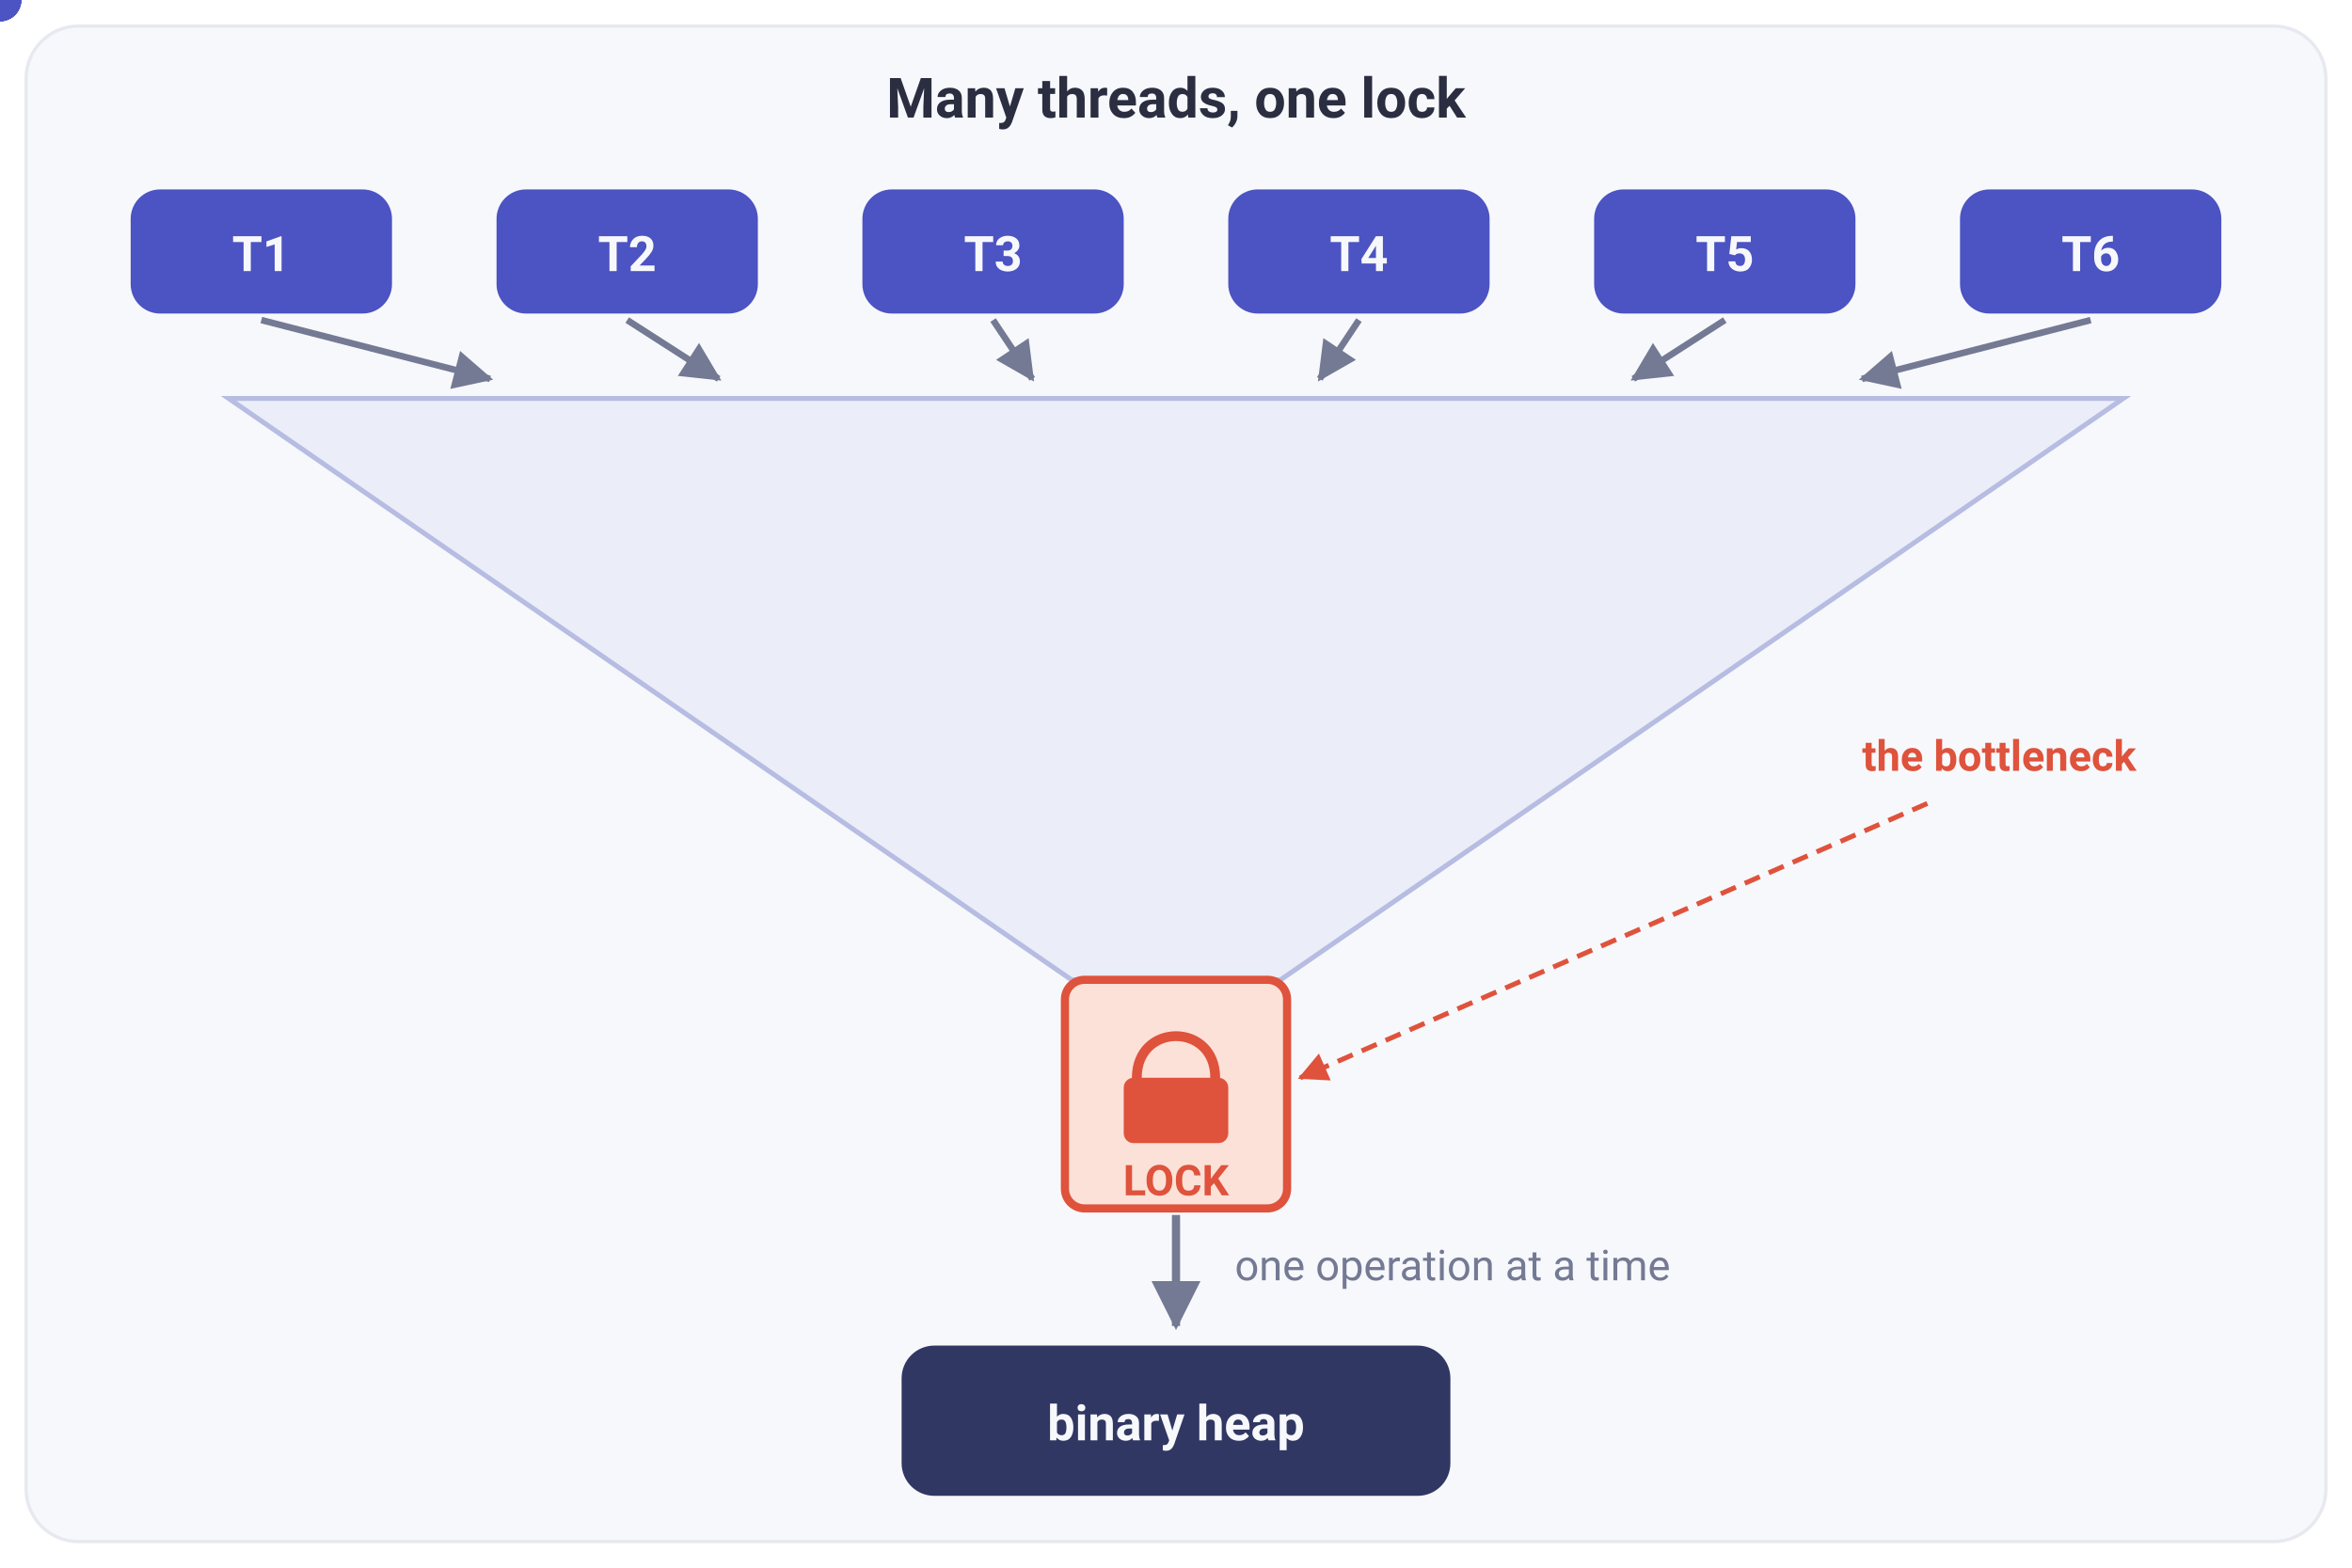
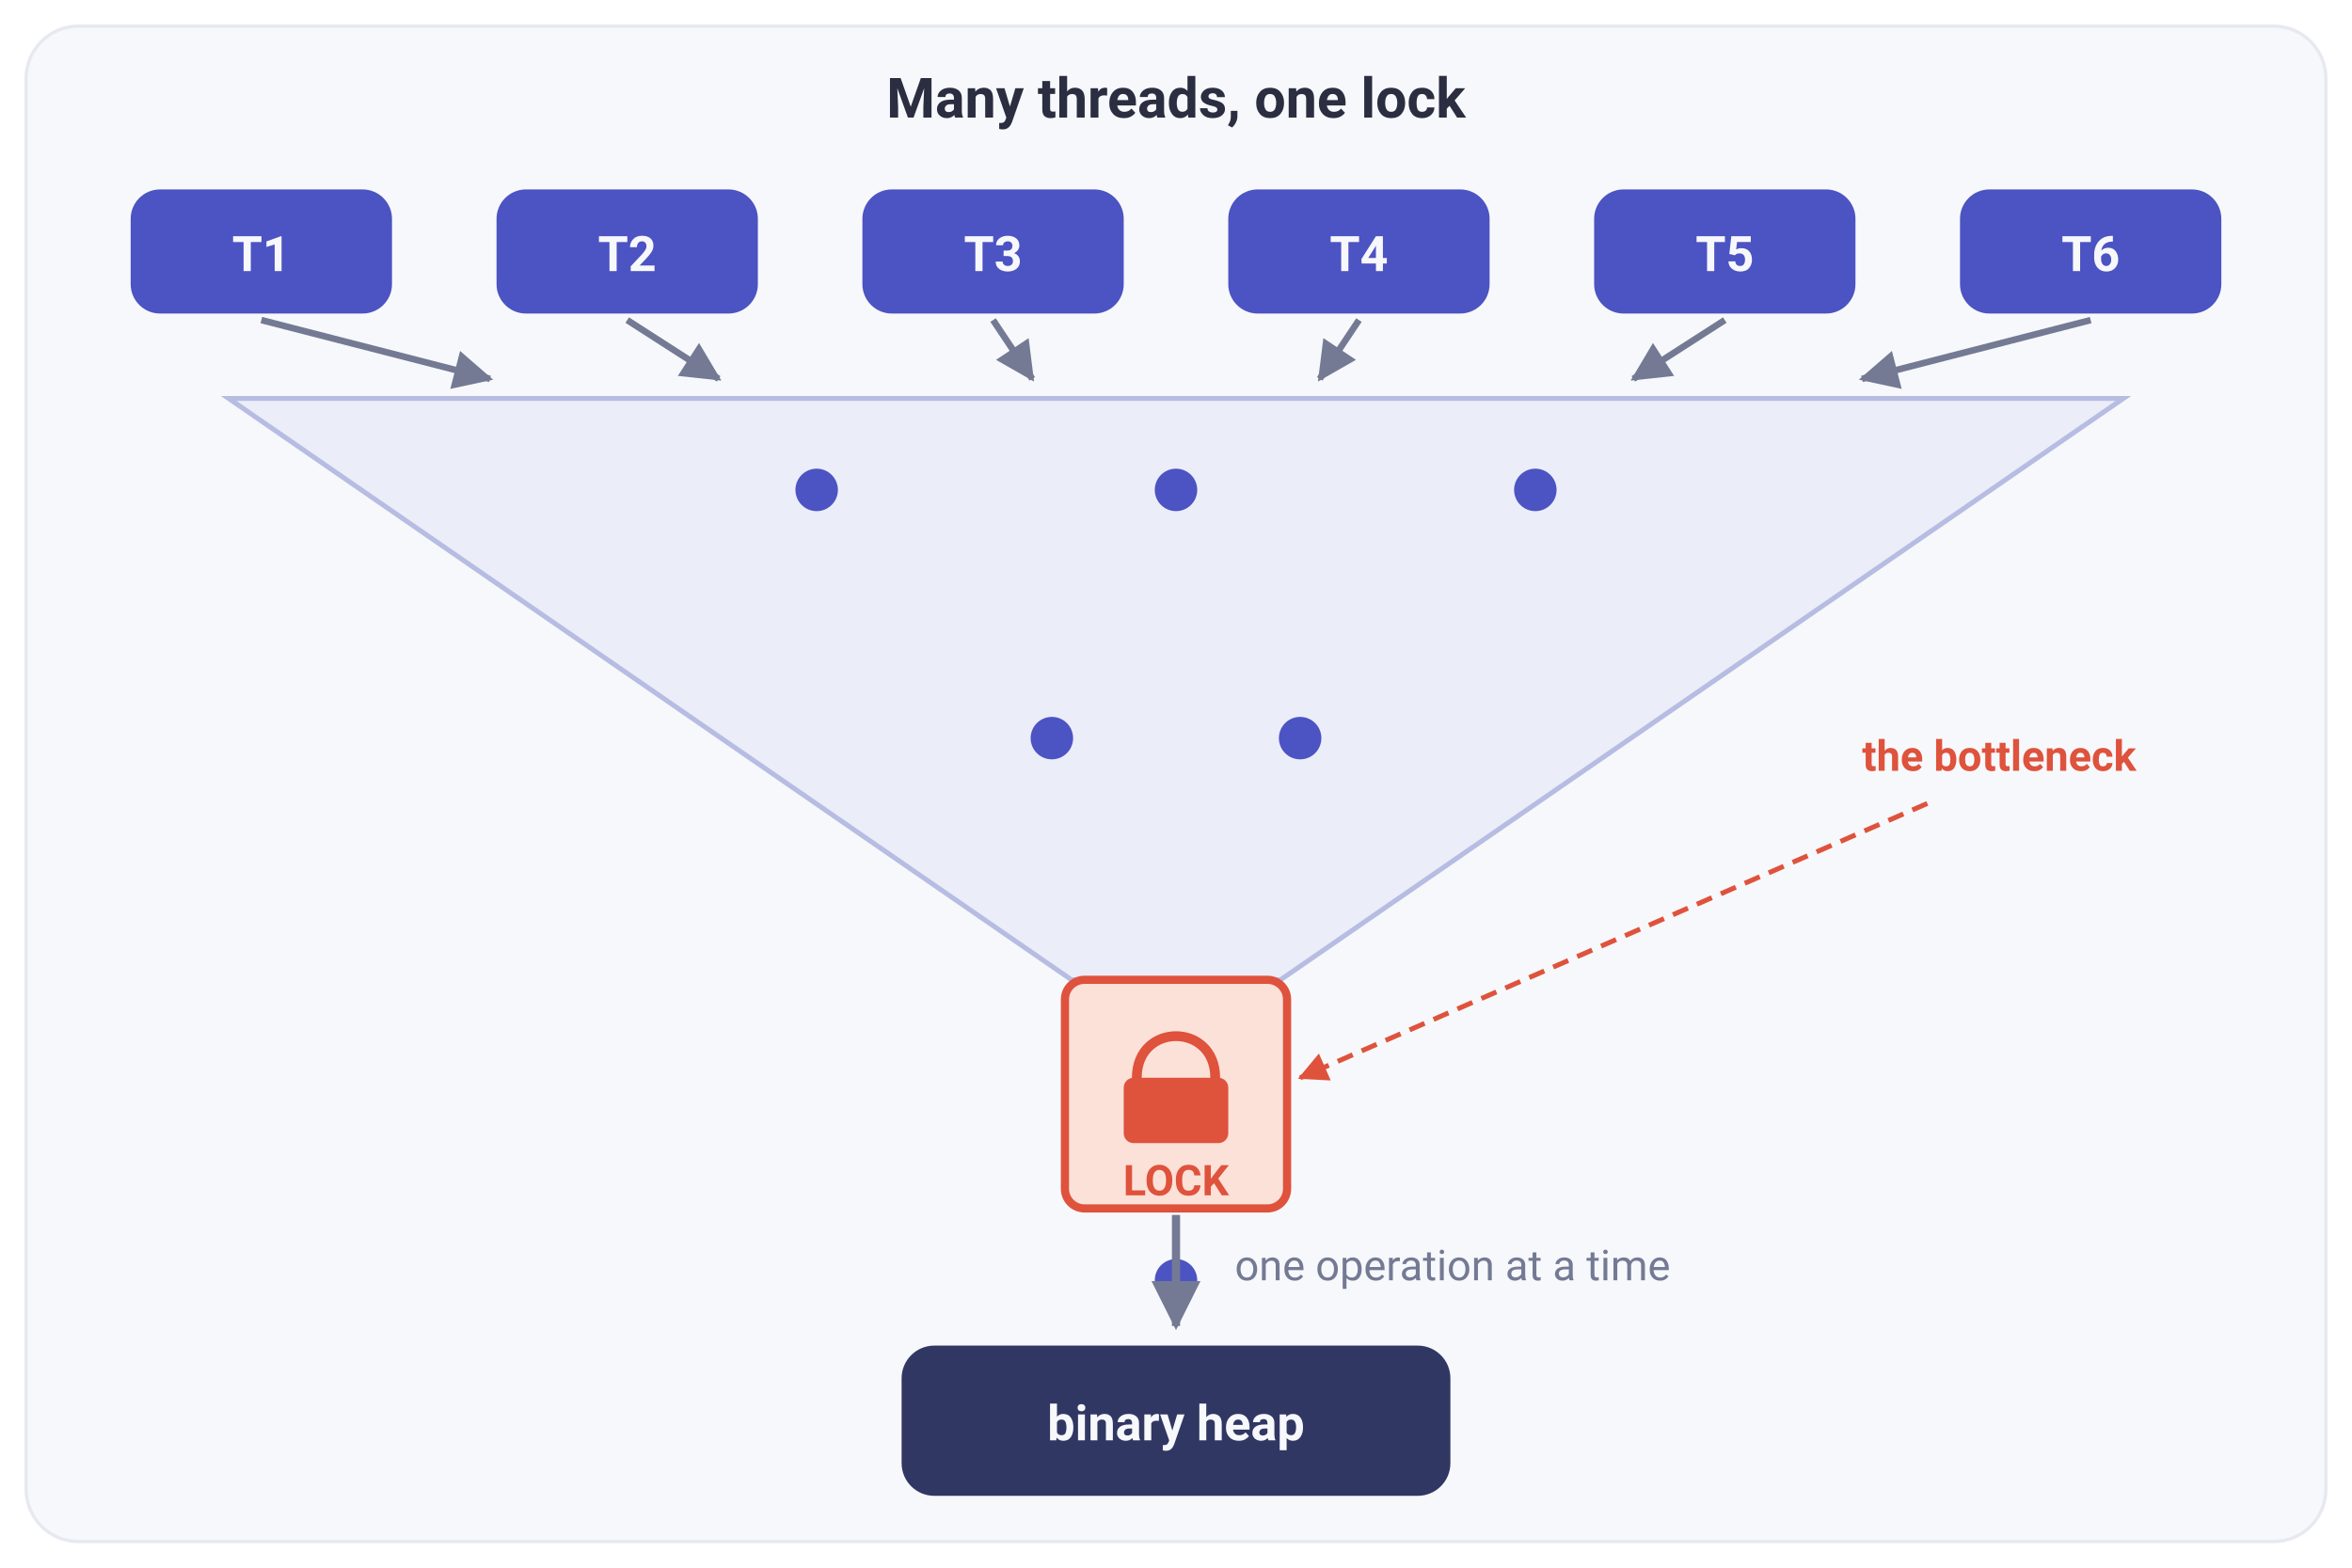
<svg xmlns="http://www.w3.org/2000/svg" viewBox="0 0 720 480" font-family="-apple-system, BlinkMacSystemFont, 'Segoe UI', Roboto, Helvetica, Arial, sans-serif">
  <style>
    .bg   { fill: oklch(0.985 0.005 255); }
    .ttl  { fill: oklch(0.30 0.03 265); }
    .fn   { fill: oklch(0.95 0.012 266); stroke: oklch(0.82 0.025 266); }
    .mut  { fill: oklch(0.58 0.02 262); }
    .muts { stroke: oklch(0.58 0.02 262); }
    .th   { fill: oklch(0.52 0.13 266); }
    .tok  { fill: oklch(0.52 0.13 266); }
    .onc  { fill: oklch(0.98 0.005 255); }
    .acc  { fill: oklch(0.62 0.19 27); }
    .accs { stroke: oklch(0.62 0.19 27); }
    .neck { fill: oklch(0.94 0.045 30); stroke: oklch(0.62 0.19 27); }
    .deep { fill: oklch(0.33 0.07 266); }
-     @media (prefers-reduced-motion: reduce) { .flow, .pulse { display: none; } }
  </style>
  <defs>
    <marker id="ah" markerWidth="9" markerHeight="9" refX="5.5" refY="3" orient="auto" markerUnits="strokeWidth">
      <path d="M0,0 L6,3 L0,6 Z" fill="#747a94" />
    </marker>
    <marker id="ahr" markerWidth="9" markerHeight="9" refX="5.5" refY="3" orient="auto" markerUnits="strokeWidth">
      <path d="M0,0 L6,3 L0,6 Z" fill="#df523c" />
    </marker>
  </defs>
  <rect class="bg" x="8" y="8" width="704" height="464" rx="16" fill="#f7f8fb" stroke="#e7e9f0" stroke-width="1" />
  <text class="ttl" x="360" y="36" text-anchor="middle" font-size="17" font-weight="700" fill="#2a2e40">Many threads, one lock</text>
  <g text-anchor="middle" font-size="15" font-weight="700">
    <rect class="th" x="40" y="58" width="80" height="38" rx="9" fill="#4c53c2" />
    <text class="onc" x="80" y="83" fill="#f7f8fb">T1</text>
    <rect class="th" x="152" y="58" width="80" height="38" rx="9" fill="#4c53c2" />
    <text class="onc" x="192" y="83" fill="#f7f8fb">T2</text>
    <rect class="th" x="264" y="58" width="80" height="38" rx="9" fill="#4c53c2" />
    <text class="onc" x="304" y="83" fill="#f7f8fb">T3</text>
    <rect class="th" x="376" y="58" width="80" height="38" rx="9" fill="#4c53c2" />
    <text class="onc" x="416" y="83" fill="#f7f8fb">T4</text>
    <rect class="th" x="488" y="58" width="80" height="38" rx="9" fill="#4c53c2" />
    <text class="onc" x="528" y="83" fill="#f7f8fb">T5</text>
    <rect class="th" x="600" y="58" width="80" height="38" rx="9" fill="#4c53c2" />
    <text class="onc" x="640" y="83" fill="#f7f8fb">T6</text>
  </g>
  <g class="muts" stroke="#747a94" stroke-width="2" marker-end="url(#ah)">
    <line x1="80" y1="98" x2="150" y2="116" />
    <line x1="192" y1="98" x2="220" y2="116" />
    <line x1="304" y1="98" x2="316" y2="116" />
    <line x1="416" y1="98" x2="404" y2="116" />
    <line x1="528" y1="98" x2="500" y2="116" />
    <line x1="640" y1="98" x2="570" y2="116" />
  </g>
  <polygon class="fn" points="70,122 650,122 392,300 328,300" fill="#ebedf8" stroke="#b7bce2" stroke-width="1.5" />
-   <g class="flow">
-     <circle class="tok" r="6.5" fill="#4c53c2">
-       <animateMotion path="M80,126 L360,300 L360,410" dur="3s" begin="0s" repeatCount="indefinite" />
-       <animate attributeName="opacity" values="0;1;1;0" keyTimes="0;0.12;0.82;1" dur="3s" begin="0s" repeatCount="indefinite" />
-     </circle>
-     <circle class="tok" r="6.5" fill="#4c53c2">
-       <animateMotion path="M192,126 L360,300 L360,410" dur="3s" begin="0.5s" repeatCount="indefinite" />
-       <animate attributeName="opacity" values="0;1;1;0" keyTimes="0;0.12;0.82;1" dur="3s" begin="0.5s" repeatCount="indefinite" />
-     </circle>
-     <circle class="tok" r="6.5" fill="#4c53c2">
-       <animateMotion path="M304,126 L360,300 L360,410" dur="3s" begin="1s" repeatCount="indefinite" />
-       <animate attributeName="opacity" values="0;1;1;0" keyTimes="0;0.12;0.82;1" dur="3s" begin="1s" repeatCount="indefinite" />
-     </circle>
-     <circle class="tok" r="6.5" fill="#4c53c2">
-       <animateMotion path="M416,126 L360,300 L360,410" dur="3s" begin="1.5s" repeatCount="indefinite" />
-       <animate attributeName="opacity" values="0;1;1;0" keyTimes="0;0.12;0.82;1" dur="3s" begin="1.5s" repeatCount="indefinite" />
-     </circle>
-     <circle class="tok" r="6.5" fill="#4c53c2">
-       <animateMotion path="M528,126 L360,300 L360,410" dur="3s" begin="2s" repeatCount="indefinite" />
-       <animate attributeName="opacity" values="0;1;1;0" keyTimes="0;0.12;0.82;1" dur="3s" begin="2s" repeatCount="indefinite" />
-     </circle>
-     <circle class="tok" r="6.5" fill="#4c53c2">
-       <animateMotion path="M640,126 L360,300 L360,410" dur="3s" begin="2.5s" repeatCount="indefinite" />
-       <animate attributeName="opacity" values="0;1;1;0" keyTimes="0;0.12;0.82;1" dur="3s" begin="2.5s" repeatCount="indefinite" />
-     </circle>
+   <g class="tok" fill="#4c53c2">
+     <circle cx="250" cy="150" r="6.5" />
+     <circle cx="360" cy="150" r="6.5" />
+     <circle cx="470" cy="150" r="6.5" />
+     <circle cx="322" cy="226" r="6.5" />
+     <circle cx="398" cy="226" r="6.5" />
+     <circle cx="360" cy="334" r="6.5" />
+     <circle cx="360" cy="392" r="6.5" />
  </g>
  <rect class="neck" x="326" y="300" width="68" height="70" rx="6" fill="#fbe1d8" stroke="#df523c" stroke-width="2.5" />
  <path d="M348,330 C348,313 372,313 372,330" fill="none" stroke="#df523c" stroke-width="3" stroke-linecap="round" />
  <rect class="acc" x="344" y="330" width="32" height="20" rx="3" fill="#df523c" />
  <text class="acc" x="360" y="366" text-anchor="middle" font-size="13" font-weight="700" fill="#df523c">LOCK</text>
-   <circle class="pulse acc" cx="360" cy="333" r="8" fill="#df523c" opacity="0">
-     <animate attributeName="r" values="6;26" dur="1.5s" begin="0s" repeatCount="indefinite" calcMode="spline" keyTimes="0;1" keySplines="0.16 1 0.3 1" />
-     <animate attributeName="opacity" values="0.45;0" dur="1.5s" begin="0s" repeatCount="indefinite" calcMode="spline" keyTimes="0;1" keySplines="0.16 1 0.3 1" />
-   </circle>
  <line class="muts" x1="360" y1="372" x2="360" y2="406" stroke="#747a94" stroke-width="2.5" marker-end="url(#ah)" />
  <text class="mut" x="378" y="392" font-size="13" fill="#747a94" text-anchor="start">one operation at a time</text>
  <rect class="deep" x="276" y="412" width="168" height="46" rx="10" fill="#313763" />
  <text class="onc" x="360" y="441" text-anchor="middle" font-size="15" font-weight="700" fill="#f7f8fb">binary heap</text>
  <text class="acc" x="612" y="236" text-anchor="middle" font-size="13" font-weight="700" fill="#df523c">the bottleneck</text>
  <line class="accs" x1="590" y1="246" x2="398" y2="330" stroke="#df523c" stroke-width="1.5" stroke-dasharray="5 3" marker-end="url(#ahr)" />
</svg>
